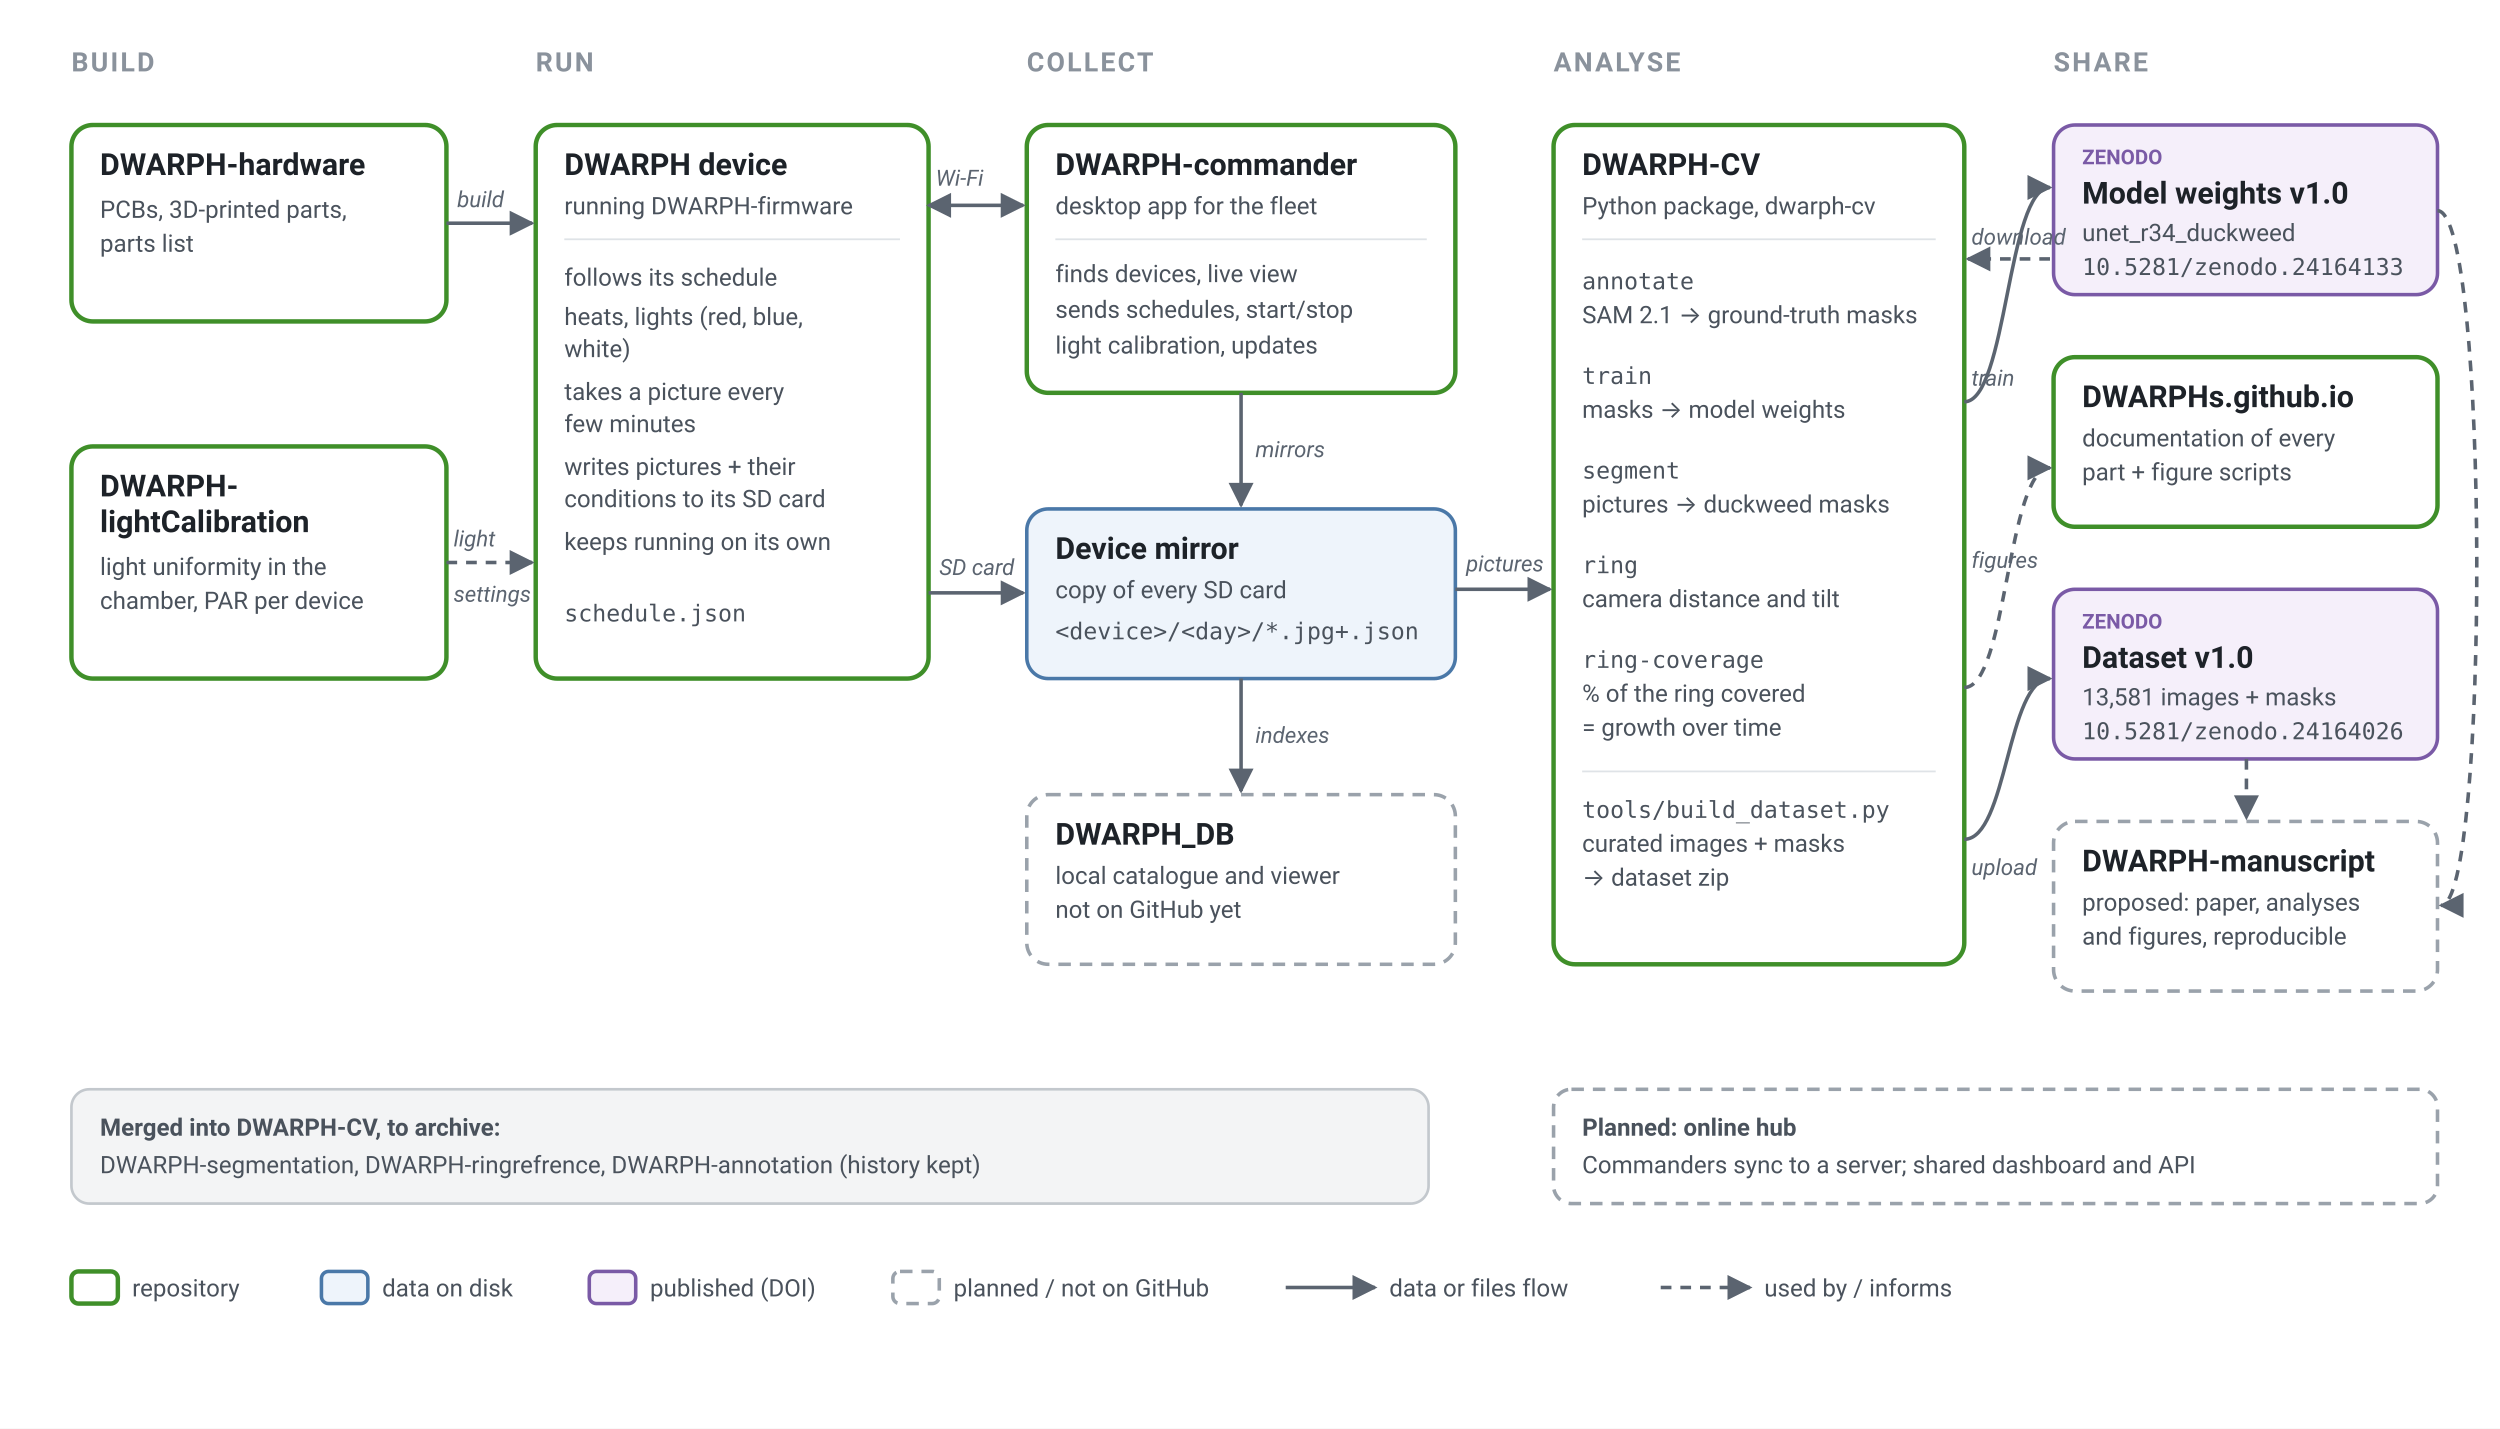
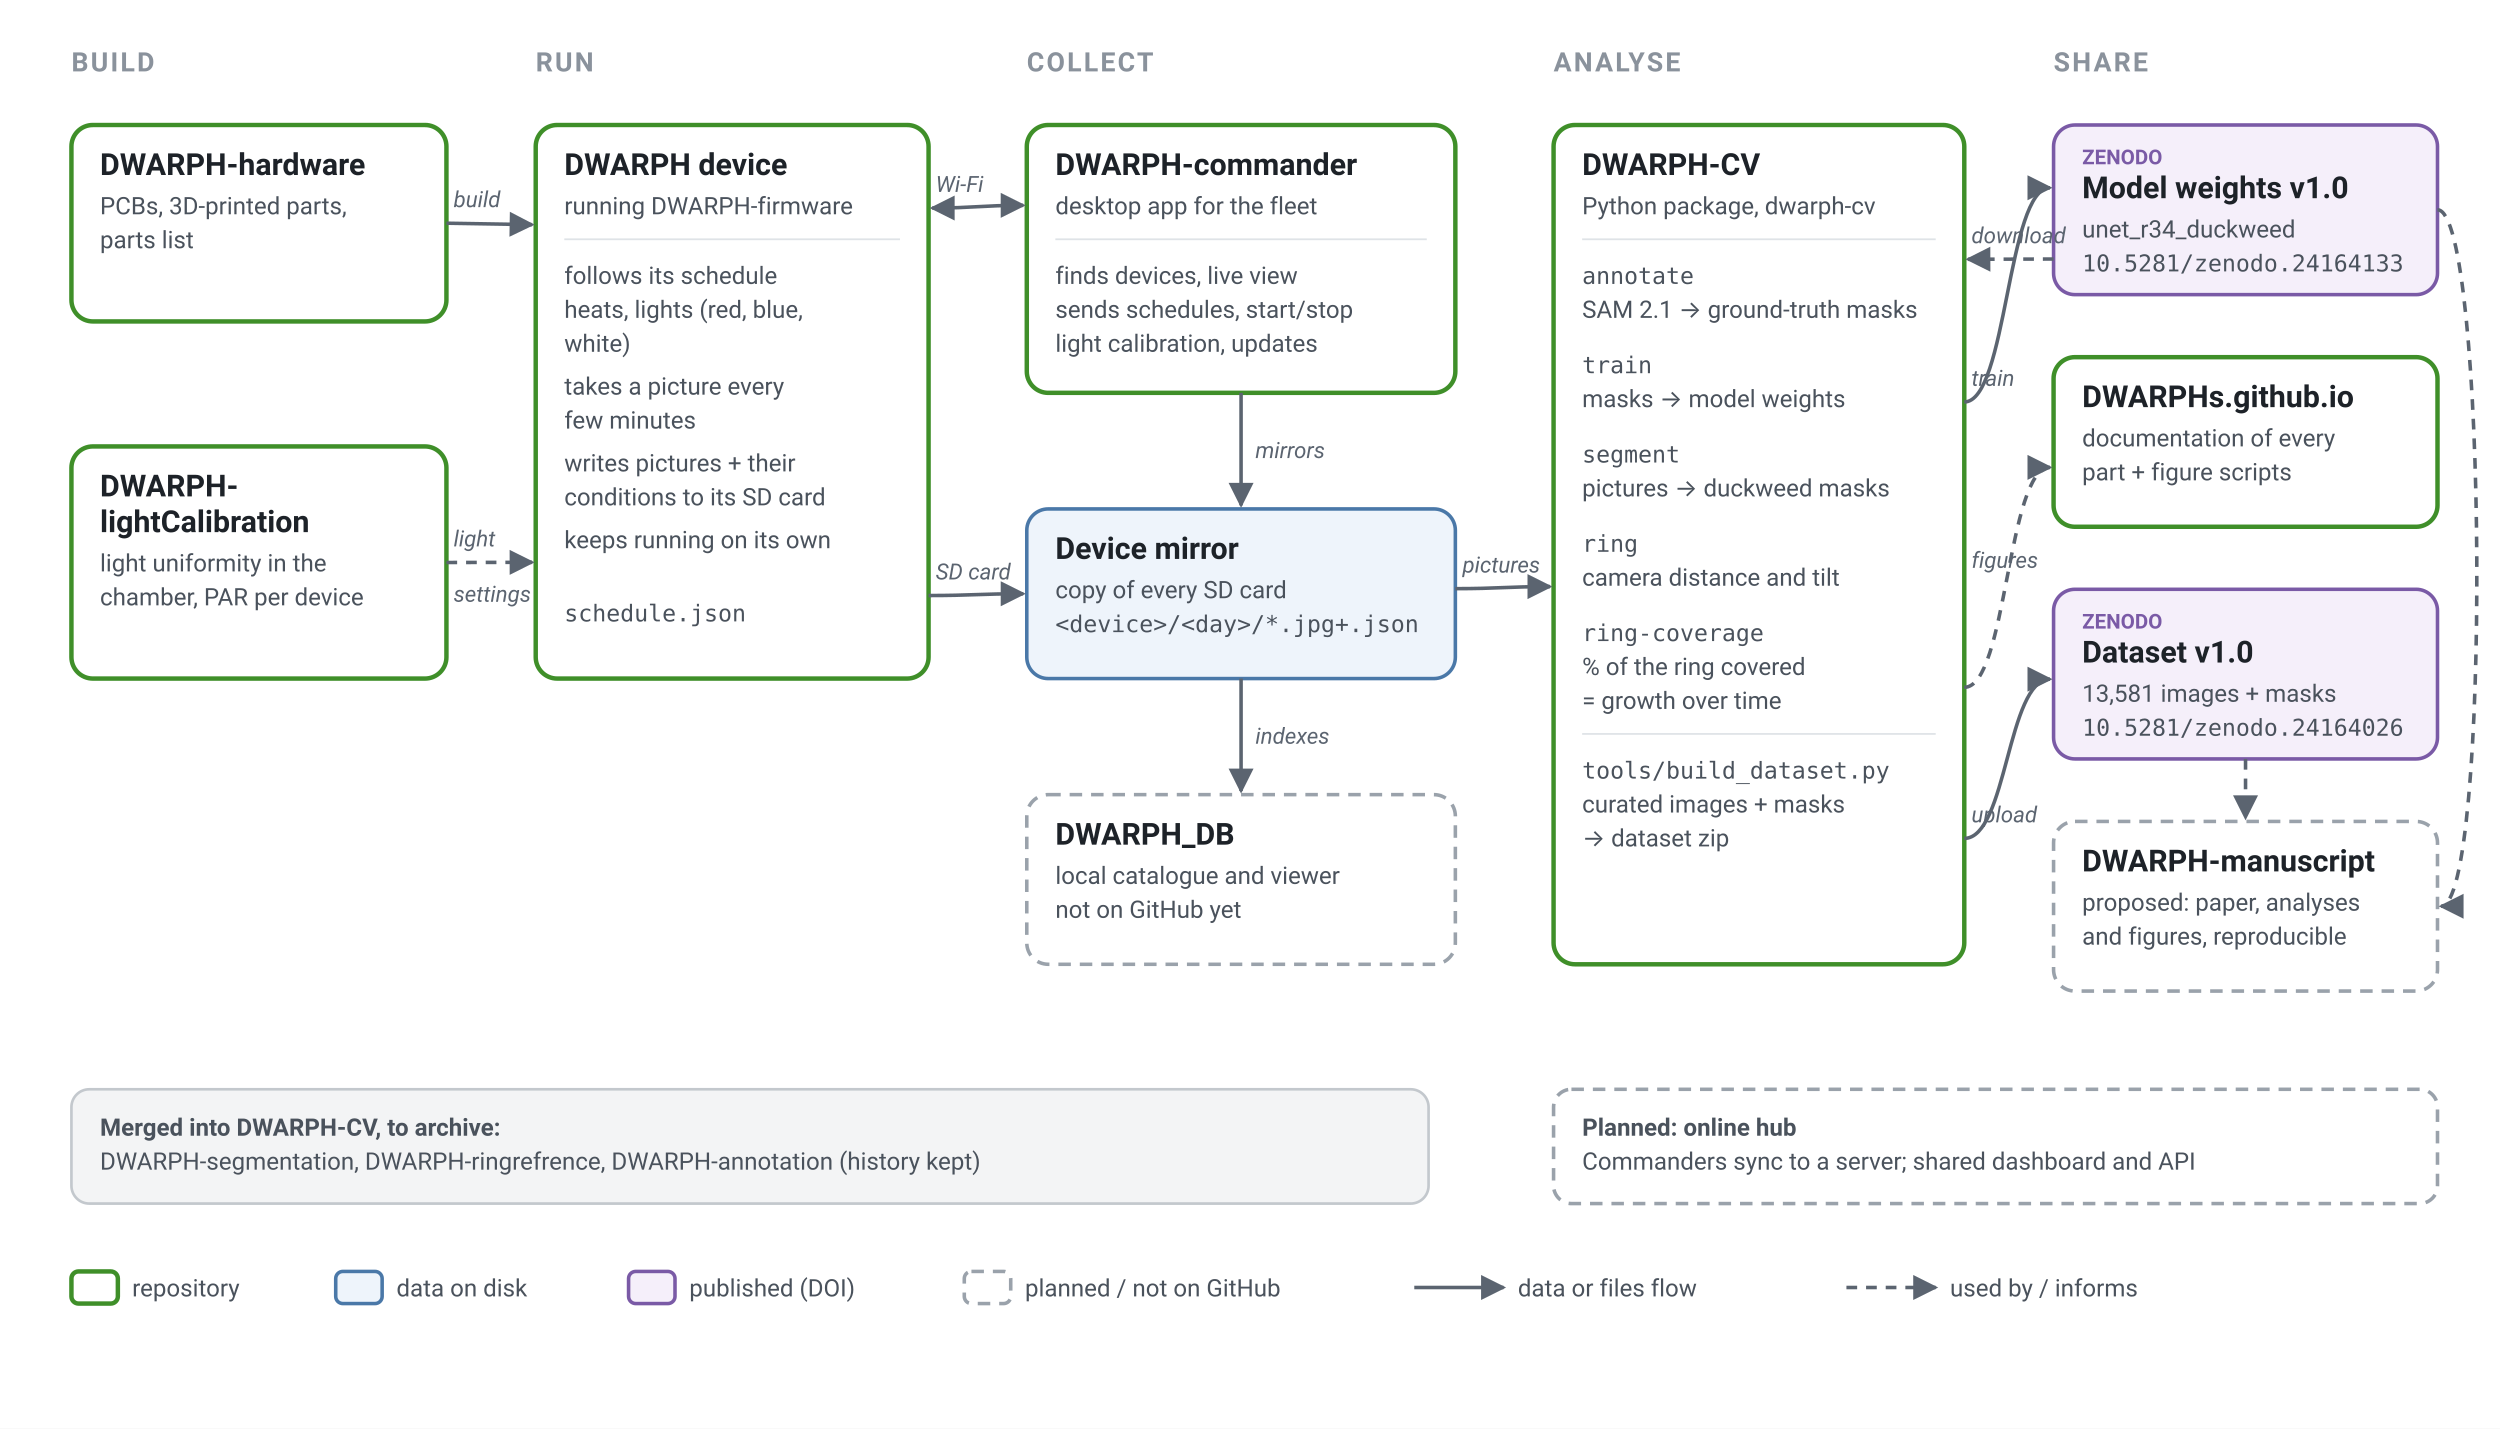
<svg xmlns="http://www.w3.org/2000/svg" viewBox="0 0 1400 800" width="1400" height="800" font-family="system-ui, -apple-system, 'Segoe UI', Roboto, sans-serif">
  <defs>
    <marker id="arrow" viewBox="0 0 10 10" refX="9" refY="5" markerWidth="7" markerHeight="7" orient="auto-start-reverse">
      <path d="M0,0 L10,5 L0,10 z" fill="#5b6470" />
    </marker>
    <style>
      .col { font-size: 15px; font-weight: 700; fill: #8a929c; letter-spacing: .08em; }
-       .box { fill: #ffffff; stroke: #3f8f29; stroke-width: 2.5; }
+       .repo { fill: #ffffff; stroke: #3f8f29; stroke-width: 2.5; }
      .data { fill: #eef4fb; stroke: #4a78a8; stroke-width: 2; }
-       .ext { fill: #f5effa; stroke: #7a5aa6; stroke-width: 2; }
+       .published { fill: #f5effa; stroke: #7a5aa6; stroke-width: 2; }
      .planned { fill: #ffffff; stroke: #9aa2ab; stroke-width: 2; stroke-dasharray: 7 5; }
      .old { fill: #f3f4f5; stroke: #c3c8cd; stroke-width: 1.5; }
      .t { font-size: 17px; font-weight: 700; fill: #1d2228; }
      .s { font-size: 13.5px; fill: #4a525c; }
+       .b { font-size: 13.5px; fill: #4a525c; font-weight: 700; }
      .m { font-size: 13px; fill: #4a525c; font-family: ui-monospace, 'DejaVu Sans Mono', monospace; }
-       .e { stroke: #5b6470; stroke-width: 2; fill: none; marker-end: url(#arrow); }
-       .ed { stroke: #5b6470; stroke-width: 2; fill: none; stroke-dasharray: 6 5; marker-end: url(#arrow); }
+       .flow { stroke: #5b6470; stroke-width: 2; fill: none; marker-end: url(#arrow); }
+       .uses { stroke: #5b6470; stroke-width: 2; fill: none; stroke-dasharray: 6 5; marker-end: url(#arrow); }
      .l { font-size: 12.5px; fill: #5b6470; font-style: italic; }
-       .tag { font-size: 11.5px; font-weight: 700; }
+       .tag { font-size: 11.5px; font-weight: 700; fill: #7a5aa6; }
+       .rule { stroke: #dfe3e7; }
    </style>
  </defs>
  <rect width="1400" height="800" fill="#ffffff" />
  <text class="col" x="40" y="40">BUILD</text>
  <text class="col" x="300" y="40">RUN</text>
  <text class="col" x="575" y="40">COLLECT</text>
  <text class="col" x="870" y="40">ANALYSE</text>
  <text class="col" x="1150" y="40">SHARE</text>
-   <rect class="box" x="40" y="70" width="210" height="110" rx="12" />
+   <rect class="repo" x="40" y="70" width="210" height="110" rx="12" />
  <text class="t" x="56" y="98">DWARPH-hardware</text>
-   <text class="s" x="56" y="122">PCBs, 3D-printed parts,</text>
-   <text class="s" x="56" y="141">parts list</text>
-   <rect class="box" x="40" y="250" width="210" height="130" rx="12" />
+   <text class="s" x="56" y="120">PCBs, 3D-printed parts,</text>
+   <text class="s" x="56" y="139">parts list</text>
+   <rect class="repo" x="40" y="250" width="210" height="130" rx="12" />
  <text class="t" x="56" y="278">DWARPH-</text>
  <text class="t" x="56" y="298">lightCalibration</text>
-   <text class="s" x="56" y="322">light uniformity in the</text>
-   <text class="s" x="56" y="341">chamber, PAR per device</text>
-   <rect class="box" x="300" y="70" width="220" height="310" rx="12" />
+   <text class="s" x="56" y="320">light uniformity in the</text>
+   <text class="s" x="56" y="339">chamber, PAR per device</text>
+   <rect class="repo" x="300" y="70" width="220" height="310" rx="12" />
  <text class="t" x="316" y="98">DWARPH device</text>
  <text class="s" x="316" y="120">running DWARPH-firmware</text>
-   <line x1="316" y1="134" x2="504" y2="134" stroke="#dfe3e7" />
-   <text class="s" x="316" y="160">follows its schedule</text>
-   <text class="s" x="316" y="182">heats, lights (red, blue,</text>
-   <text class="s" x="316" y="200">white)</text>
-   <text class="s" x="316" y="224">takes a picture every</text>
-   <text class="s" x="316" y="242">few minutes</text>
-   <text class="s" x="316" y="266">writes pictures + their</text>
-   <text class="s" x="316" y="284">conditions to its SD card</text>
-   <text class="s" x="316" y="308">keeps running on its own</text>
+   <line class="rule" x1="316" y1="134" x2="504" y2="134" />
+   <text class="s" x="316" y="159">follows its schedule</text>
+   <text class="s" x="316" y="178">heats, lights (red, blue,</text>
+   <text class="s" x="316" y="197">white)</text>
+   <text class="s" x="316" y="221">takes a picture every</text>
+   <text class="s" x="316" y="240">few minutes</text>
+   <text class="s" x="316" y="264">writes pictures + their</text>
+   <text class="s" x="316" y="283">conditions to its SD card</text>
+   <text class="s" x="316" y="307">keeps running on its own</text>
  <text class="m" x="316" y="348">schedule.json</text>
-   <rect class="box" x="575" y="70" width="240" height="150" rx="12" />
+   <rect class="repo" x="575" y="70" width="240" height="150" rx="12" />
  <text class="t" x="591" y="98">DWARPH-commander</text>
  <text class="s" x="591" y="120">desktop app for the fleet</text>
-   <line x1="591" y1="134" x2="799" y2="134" stroke="#dfe3e7" />
-   <text class="s" x="591" y="158">finds devices, live view</text>
+   <line class="rule" x1="591" y1="134" x2="799" y2="134" />
+   <text class="s" x="591" y="159">finds devices, live view</text>
  <text class="s" x="591" y="178">sends schedules, start/stop</text>
-   <text class="s" x="591" y="198">light calibration, updates</text>
+   <text class="s" x="591" y="197">light calibration, updates</text>
  <rect class="data" x="575" y="285" width="240" height="95" rx="12" />
  <text class="t" x="591" y="313">Device mirror</text>
  <text class="s" x="591" y="335">copy of every SD card</text>
-   <text class="m" x="591" y="358">&lt;device&gt;/&lt;day&gt;/*.jpg+.json</text>
+   <text class="m" x="591" y="354">&lt;device&gt;/&lt;day&gt;/*.jpg+.json</text>
  <rect class="planned" x="575" y="445" width="240" height="95" rx="12" />
  <text class="t" x="591" y="473">DWARPH_DB</text>
  <text class="s" x="591" y="495">local catalogue and viewer</text>
  <text class="s" x="591" y="514">not on GitHub yet</text>
-   <rect class="box" x="870" y="70" width="230" height="470" rx="12" />
+   <rect class="repo" x="870" y="70" width="230" height="470" rx="12" />
  <text class="t" x="886" y="98">DWARPH-CV</text>
  <text class="s" x="886" y="120">Python package, dwarph-cv</text>
-   <line x1="886" y1="134" x2="1084" y2="134" stroke="#dfe3e7" />
-   <text class="m" x="886" y="162">annotate</text>
-   <text class="s" x="886" y="181">SAM 2.1 → ground-truth masks</text>
-   <text class="m" x="886" y="215">train</text>
-   <text class="s" x="886" y="234">masks → model weights</text>
-   <text class="m" x="886" y="268">segment</text>
-   <text class="s" x="886" y="287">pictures → duckweed masks</text>
-   <text class="m" x="886" y="321">ring</text>
-   <text class="s" x="886" y="340">camera distance and tilt</text>
-   <text class="m" x="886" y="374">ring-coverage</text>
-   <text class="s" x="886" y="393">% of the ring covered</text>
-   <text class="s" x="886" y="412">= growth over time</text>
-   <line x1="886" y1="432" x2="1084" y2="432" stroke="#dfe3e7" />
-   <text class="m" x="886" y="458">tools/build_dataset.py</text>
-   <text class="s" x="886" y="477">curated images + masks</text>
-   <text class="s" x="886" y="496">→ dataset zip</text>
-   <rect class="ext" x="1150" y="70" width="215" height="95" rx="12" />
-   <text class="tag" x="1166" y="92" fill="#7a5aa6">ZENODO</text>
-   <text class="t" x="1166" y="114">Model weights v1.0</text>
-   <text class="s" x="1166" y="135">unet_r34_duckweed</text>
-   <text class="m" x="1166" y="154">10.5281/zenodo.24164133</text>
-   <rect class="box" x="1150" y="200" width="215" height="95" rx="12" />
+   <line class="rule" x1="886" y1="134" x2="1084" y2="134" />
+   <text class="m" x="886" y="159">annotate</text>
+   <text class="s" x="886" y="178">SAM 2.1 → ground-truth masks</text>
+   <text class="m" x="886" y="209">train</text>
+   <text class="s" x="886" y="228">masks → model weights</text>
+   <text class="m" x="886" y="259">segment</text>
+   <text class="s" x="886" y="278">pictures → duckweed masks</text>
+   <text class="m" x="886" y="309">ring</text>
+   <text class="s" x="886" y="328">camera distance and tilt</text>
+   <text class="m" x="886" y="359">ring-coverage</text>
+   <text class="s" x="886" y="378">% of the ring covered</text>
+   <text class="s" x="886" y="397">= growth over time</text>
+   <line class="rule" x1="886" y1="411" x2="1084" y2="411" />
+   <text class="m" x="886" y="436">tools/build_dataset.py</text>
+   <text class="s" x="886" y="455">curated images + masks</text>
+   <text class="s" x="886" y="474">→ dataset zip</text>
+   <rect class="published" x="1150" y="70" width="215" height="95" rx="12" />
+   <text class="tag" x="1166" y="92">ZENODO</text>
+   <text class="t" x="1166" y="111">Model weights v1.0</text>
+   <text class="s" x="1166" y="133">unet_r34_duckweed</text>
+   <text class="m" x="1166" y="152">10.5281/zenodo.24164133</text>
+   <rect class="repo" x="1150" y="200" width="215" height="95" rx="12" />
  <text class="t" x="1166" y="228">DWARPHs.github.io</text>
  <text class="s" x="1166" y="250">documentation of every</text>
  <text class="s" x="1166" y="269">part + figure scripts</text>
-   <rect class="ext" x="1150" y="330" width="215" height="95" rx="12" />
-   <text class="tag" x="1166" y="352" fill="#7a5aa6">ZENODO</text>
-   <text class="t" x="1166" y="374">Dataset v1.0</text>
-   <text class="s" x="1166" y="395">13,581 images + masks</text>
-   <text class="m" x="1166" y="414">10.5281/zenodo.24164026</text>
+   <rect class="published" x="1150" y="330" width="215" height="95" rx="12" />
+   <text class="tag" x="1166" y="352">ZENODO</text>
+   <text class="t" x="1166" y="371">Dataset v1.0</text>
+   <text class="s" x="1166" y="393">13,581 images + masks</text>
+   <text class="m" x="1166" y="412">10.5281/zenodo.24164026</text>
  <rect class="planned" x="1150" y="460" width="215" height="95" rx="12" />
  <text class="t" x="1166" y="488">DWARPH-manuscript</text>
  <text class="s" x="1166" y="510">proposed: paper, analyses</text>
  <text class="s" x="1166" y="529">and figures, reproducible</text>
-   <path class="e" d="M250,125 L298,125" />
-   <text class="l" x="256" y="116">build</text>
-   <path class="ed" d="M250,315 L298,315" />
+   <rect class="old" x="40" y="610" width="760" height="64" rx="10" />
+   <text class="b" x="56" y="636">Merged into DWARPH-CV, to archive:</text>
+   <text class="s" x="56" y="655">DWARPH-segmentation, DWARPH-ringrefrence, DWARPH-annotation (history kept)</text>
+   <rect class="planned" x="870" y="610" width="495" height="64" rx="10" />
+   <text class="b" x="886" y="636">Planned: online hub</text>
+   <text class="s" x="886" y="655">Commanders sync to a server; shared dashboard and API</text>
+   <path class="flow" d="M250,125 L298,125.8" />
+   <text class="l" x="254" y="116">build</text>
+   <path class="uses" d="M250,315 L298,314.9" />
  <text class="l" x="254" y="306">light</text>
  <text class="l" x="254" y="337">settings</text>
-   <path class="e" d="M520,115 L573,115" marker-start="url(#arrow)" />
-   <text class="l" x="524" y="104">Wi-Fi</text>
-   <path class="e" d="M520,332 L573,332" />
-   <text class="l" x="526" y="322">SD card</text>
-   <path class="e" d="M695,220 L695,283" />
-   <text class="l" x="703" y="256">mirrors</text>
-   <path class="e" d="M695,380 L695,443" />
-   <text class="l" x="703" y="416">indexes</text>
-   <path class="e" d="M815,330 L868,330" />
-   <text class="l" x="821" y="320">pictures</text>
-   <path class="e" d="M1100,225 C1124,225 1124,105 1148,105" />
-   <text class="l" x="1104" y="216">train</text>
-   <path class="ed" d="M1148,145 L1102,145" />
-   <text class="l" x="1104" y="137">download</text>
-   <path class="ed" d="M1100,385 C1124,385 1124,262 1148,262" />
+   <path class="flow" d="M522,116.5 C546,116.5 549,115 573,115" marker-start="url(#arrow)" />
+   <text class="l" x="524" y="107.5">Wi-Fi</text>
+   <path class="flow" d="M520,333.5 C544,333.5 549,332.5 573,332.5" />
+   <text class="l" x="524" y="324.5">SD card</text>
+   <path class="flow" d="M695,220 L695,283" />
+   <text class="l" x="703" y="256.5">mirrors</text>
+   <path class="flow" d="M695,380 L695,443" />
+   <text class="l" x="703" y="416.5">indexes</text>
+   <path class="flow" d="M815,329.65 C839,329.65 844,328.5 868,328.5" />
+   <text class="l" x="819" y="320.65">pictures</text>
+   <path class="flow" d="M1100,225.1 C1124,225.1 1124,105.15 1148,105.15" />
+   <text class="l" x="1104" y="216.1">train</text>
+   <path class="uses" d="M1150,145.05 L1102,145.2" />
+   <text class="l" x="1104" y="136.2">download</text>
+   <path class="uses" d="M1100,384.9 C1124,384.9 1124,261.75 1148,261.75" />
  <text class="l" x="1104" y="318">figures</text>
-   <path class="e" d="M1100,470 C1124,470 1124,380 1148,380" />
-   <text class="l" x="1104" y="490">upload</text>
-   <path class="ed" d="M1258,425 L1258,458" />
-   <path class="ed" d="M1365,118 C1394,118 1394,507 1367,507" />
-   <rect class="old" x="40" y="610" width="760" height="64" rx="10" />
-   <text class="s" x="56" y="636" font-weight="700">Merged into DWARPH-CV, to archive:</text>
-   <text class="s" x="56" y="657">DWARPH-segmentation, DWARPH-ringrefrence, DWARPH-annotation (history kept)</text>
-   <rect class="planned" x="870" y="610" width="495" height="64" rx="10" />
-   <text class="s" x="886" y="636" font-weight="700">Planned: online hub</text>
-   <text class="s" x="886" y="657">Commanders sync to a server; shared dashboard and API</text>
+   <path class="flow" d="M1100,469.5 C1124,469.5 1124,380.35 1148,380.35" />
+   <text class="l" x="1104" y="460.5">upload</text>
+   <path class="uses" d="M1257.5,425 L1257.5,458" />
+   <path class="uses" d="M1365,117.5 C1393,117.5 1395,507.5 1367,507.5" />
  <g transform="translate(40,712)">
-     <rect class="box" x="0" y="0" width="26" height="18" rx="4" />
+     <rect class="repo" x="0" y="0" width="26" height="18" rx="4" />
    <text class="s" x="34" y="14">repository</text>
-     <rect class="data" x="140" y="0" width="26" height="18" rx="4" />
-     <text class="s" x="174" y="14">data on disk</text>
-     <rect class="ext" x="290" y="0" width="26" height="18" rx="4" />
-     <text class="s" x="324" y="14">published (DOI)</text>
-     <rect class="planned" x="460" y="0" width="26" height="18" rx="4" />
-     <text class="s" x="494" y="14">planned / not on GitHub</text>
-     <path class="e" d="M680,9 L730,9" />
-     <text class="s" x="738" y="14">data or files flow</text>
-     <path class="ed" d="M890,9 L940,9" />
-     <text class="s" x="948" y="14">used by / informs</text>
+     <rect class="data" x="148" y="0" width="26" height="18" rx="4" />
+     <text class="s" x="182" y="14">data on disk</text>
+     <rect class="published" x="312" y="0" width="26" height="18" rx="4" />
+     <text class="s" x="346" y="14">published (DOI)</text>
+     <rect class="planned" x="500" y="0" width="26" height="18" rx="4" />
+     <text class="s" x="534" y="14">planned / not on GitHub</text>
+     <path class="flow" d="M752,9 L802,9" />
+     <text class="s" x="810" y="14">data or files flow</text>
+     <path class="uses" d="M994,9 L1044,9" />
+     <text class="s" x="1052" y="14">used by / informs</text>
  </g>
</svg>
